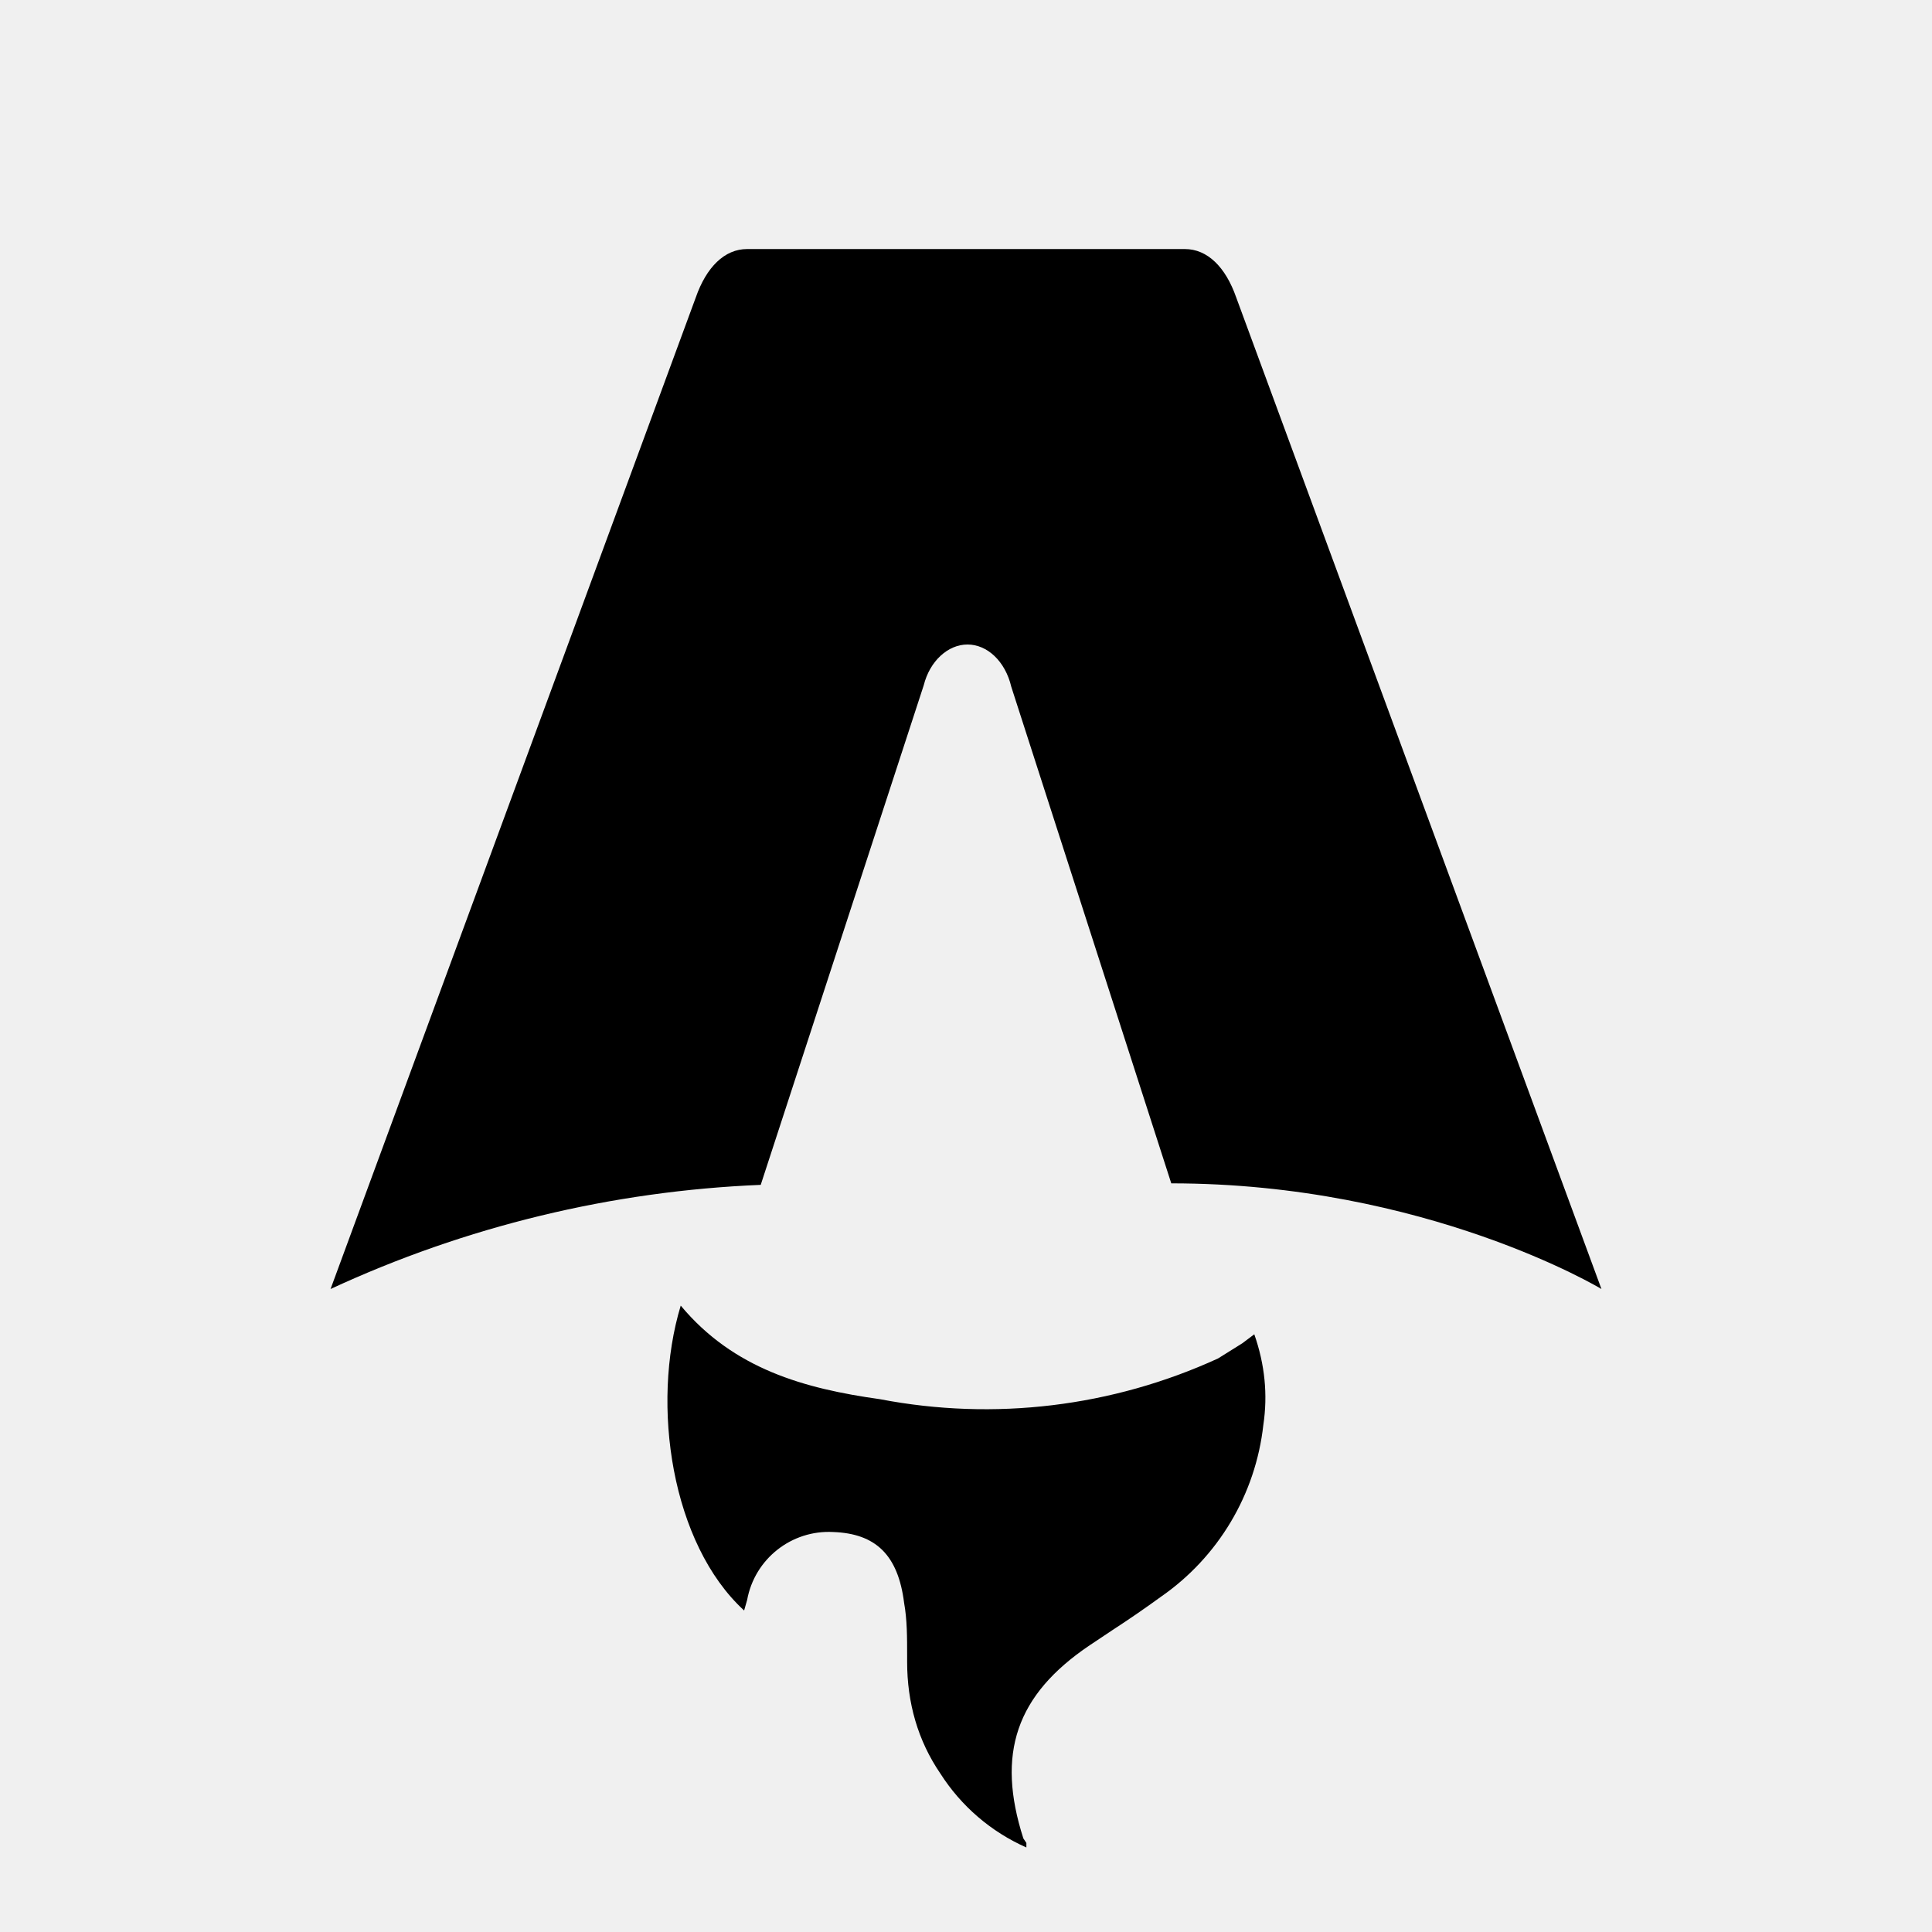
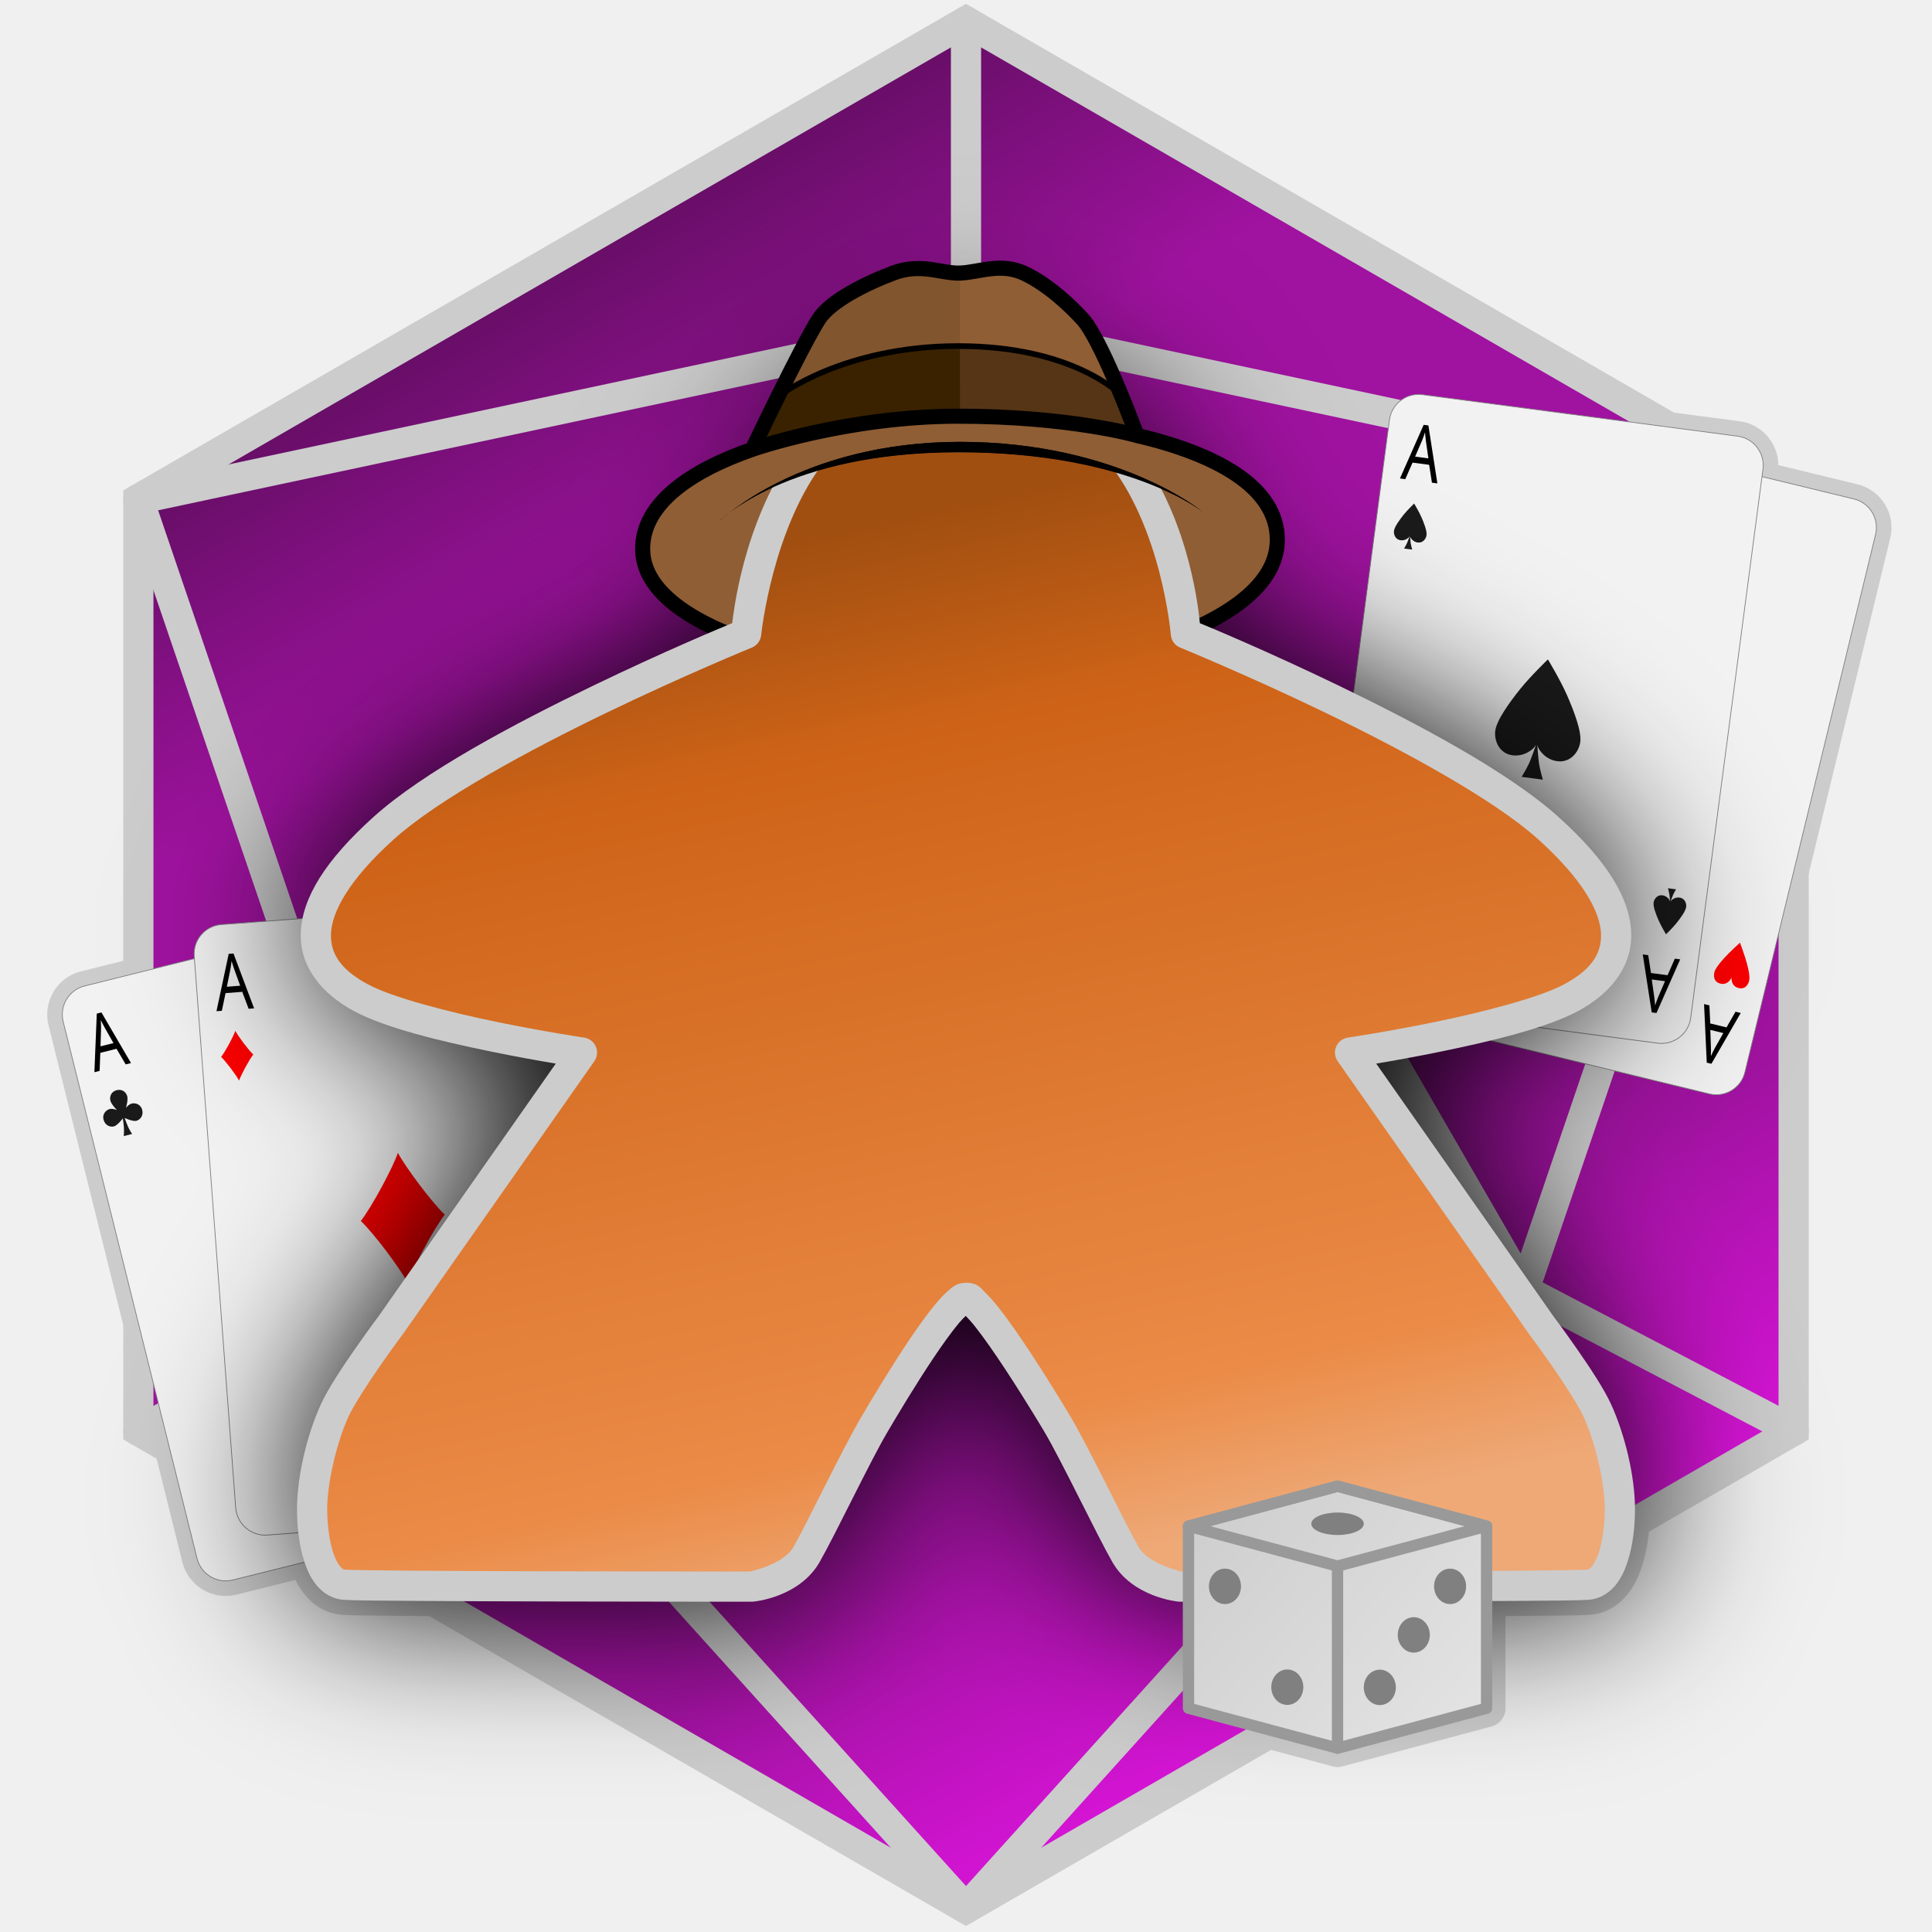
- <svg xmlns="http://www.w3.org/2000/svg" fill="none" viewBox="0 0 128 128">
-   <path d="M50.4 78.5a75.1 75.1 0 0 0-28.5 6.9l24.2-65.7c.7-2 1.9-3.2 3.4-3.2h29c1.5 0 2.7 1.2 3.4 3.2l24.2 65.7s-11.6-7-28.5-7L67 45.5c-.4-1.7-1.6-2.8-2.9-2.8-1.3 0-2.5 1.1-2.9 2.7L50.4 78.5Zm-1.1 28.2Zm-4.2-20.2c-2 6.6-.6 15.8 4.2 20.2a17.5 17.5 0 0 1 .2-.7 5.5 5.5 0 0 1 5.7-4.5c2.8.1 4.3 1.5 4.7 4.7.2 1.1.2 2.3.2 3.5v.4c0 2.7.7 5.2 2.2 7.4a13 13 0 0 0 5.7 4.9v-.3l-.2-.3c-1.8-5.6-.5-9.5 4.4-12.8l1.5-1a73 73 0 0 0 3.2-2.2 16 16 0 0 0 6.8-11.4c.3-2 .1-4-.6-6l-.8.6-1.6 1a37 37 0 0 1-22.4 2.7c-5-.7-9.7-2-13.2-6.2Z" />
-   <style>
-         path { fill: #000; }
-         @media (prefers-color-scheme: dark) {
-             path { fill: #FFF; }
-         }
-     </style>
+ <svg xmlns="http://www.w3.org/2000/svg" xmlns:xlink="http://www.w3.org/1999/xlink" width="512" height="512" viewBox="0 0 135.467 135.467" version="1.1" id="svg1">
+   <defs id="defs1">
+     <linearGradient xlink:href="#linearGradient138" id="linearGradient139" x1="-3301.571" y1="-3967.465" x2="-3219.564" y2="-3895.045" gradientUnits="userSpaceOnUse" />
+     <linearGradient id="linearGradient138">
+       <stop style="stop-color:#cccccc;stop-opacity:1;" offset="0" id="stop138" />
+       <stop style="stop-color:#e5e5e5;stop-opacity:1;" offset="1" id="stop139" />
+     </linearGradient>
+     <linearGradient xlink:href="#linearGradient115" id="linearGradient116" x1="853.247" y1="-26.775" x2="929.107" y2="318.257" gradientUnits="userSpaceOnUse" />
+     <linearGradient id="linearGradient115">
+       <stop style="stop-color:#a14f11;stop-opacity:1;" offset="0" id="stop115" />
+       <stop style="stop-color:#ce6317;stop-opacity:1;" offset="0.2" id="stop118" />
+       <stop style="stop-color:#eb8b47;stop-opacity:1;" offset="0.851" id="stop117" />
+       <stop style="stop-color:#eea977;stop-opacity:1;" offset="1" id="stop116" />
+     </linearGradient>
+     <filter style="color-interpolation-filters:sRGB" id="filter62" x="-0.233" y="-0.252" width="1.465" height="1.505">
+       <feGaussianBlur stdDeviation="20 20" result="fbSourceGraphic" id="feGaussianBlur62" />
+       <feColorMatrix result="fbSourceGraphicAlpha" in="fbSourceGraphic" values="0 0 0 -1 0 0 0 0 -1 0 0 0 0 -1 0 0 0 0 1 0" id="feColorMatrix62" />
+       <feGaussianBlur id="feGaussianBlur63" stdDeviation="20 20" result="blur" in="fbSourceGraphic" />
+     </filter>
+     <linearGradient xlink:href="#linearGradient118" id="linearGradient120" x1="977.752" y1="128.853" x2="1191.752" y2="493.3" gradientUnits="userSpaceOnUse" />
+     <linearGradient id="linearGradient118">
+       <stop style="stop-color:#660e66;stop-opacity:1;" offset="0" id="stop119" />
+       <stop style="stop-color:#a012a0;stop-opacity:1;" offset="0.2" id="stop121" />
+       <stop style="stop-color:#a012a0;stop-opacity:1;" offset="0.8" id="stop122" />
+       <stop style="stop-color:#d714d7;stop-opacity:1;" offset="1" id="stop120" />
+     </linearGradient>
+     <linearGradient xlink:href="#linearGradient138" id="linearGradient139-3" x1="-3301.571" y1="-3967.465" x2="-3219.564" y2="-3895.045" gradientUnits="userSpaceOnUse" gradientTransform="translate(-337.8317,-89.03144)" />
+     <linearGradient xlink:href="#linearGradient115" id="linearGradient1" gradientUnits="userSpaceOnUse" x1="853.254" y1="-26.776" x2="929.1" y2="318.259" />
+     <mask maskUnits="userSpaceOnUse" id="mask122-7">
+       <path style="display:inline;opacity:1;fill:#ffffff;fill-opacity:1;stroke:none;stroke-width:7;stroke-linecap:round;stroke-linejoin:bevel;stroke-dasharray:none;stroke-opacity:1" d="m 793.812,-26.776 c 11.503,-10.489 36.473,-22.828 79.517,-22.804 43.044,0.024 68.231,10.484 81.721,20.001 13.49,9.517 58.563,29.812 58.563,29.812 C 1421.876,204.93 1160.639,499.236 875.884,371.172 469.907,549.768 468.834,16.038 735.825,0.625 c 0,0 46.484,-16.912 57.987,-27.401 z" id="path122-1" />
+     </mask>
+     <clipPath clipPathUnits="userSpaceOnUse" id="clipPath2">
+       <path style="display:inline;opacity:1;fill:#000000;fill-opacity:1;stroke:none;stroke-width:7;stroke-linecap:round;stroke-linejoin:bevel;stroke-dasharray:none;stroke-opacity:1" d="m 793.812,-26.776 c 11.503,-10.489 36.473,-22.828 79.517,-22.804 43.044,0.024 68.231,10.484 81.721,20.001 C 968.54,-20.063 1013.613,0.232 1013.613,0.232 1421.876,204.93 1160.639,499.236 875.884,371.172 469.907,549.768 468.834,16.038 735.825,0.625 c 0,0 46.484,-16.912 57.987,-27.401 z" id="path3" />
+     </clipPath>
+   </defs>
+   <g id="g139" style="display:inline" transform="matrix(0.2645833,0,0,0.2645833,1045.862,1177.094)">
+     <path id="rect107-1-5-8" style="fill:#cccccc;fill-opacity:1;stroke:#cccccc;stroke-width:25.64;stroke-linecap:round;stroke-linejoin:round;stroke-dasharray:none;stroke-opacity:1" d="m 2818.29,-2805.053 h 270 a 25,25 45 0 1 25,25 v 470 a 25,25 135 0 1 -25,25 H 2818.418 a 25.128,25.128 45 0 1 -25.128,-25.128 v -469.872 a 25,25 135 0 1 25,-25 z" transform="matrix(0.3093393,0.04075542,-0.04075542,0.3093393,-4562.024,-3591.416)" />
+     <path style="fill:url(#linearGradient139-3);fill-opacity:1;stroke:#cccccc;stroke-width:10;stroke-linecap:round;stroke-linejoin:round;stroke-dasharray:none;stroke-opacity:1" d="m -3637.903,-3996.163 v -48.245 l 39.498,-10.589 39.498,10.589 0.01,48.247 -39.498,10.584 z" id="path131-4" />
+     <path id="path59-8" style="display:inline;fill:url(#linearGradient1);stroke:#cccccc;stroke-width:20.148;stroke-linecap:round;stroke-linejoin:round;stroke-dasharray:none;stroke-opacity:1" d="m 874.94,-73.484 c -13.44,-0.018 -29.982,-1.409 -49.511,22.881 -19.529,24.291 -22.912,61.535 -22.912,61.535 0,0 -89.426,36.526 -120.914,64.865 -31.488,28.339 -26.452,46.603 -7.559,56.68 18.893,10.076 73.684,18.262 73.684,18.262 l -63.607,90.688 c 0,0 -14.818,19.751 -18.969,28.863 -4.128,9.062 -7.48,22.777 -7.48,32.853 0,10.076 2.518,24.562 10.705,25.191 8.187,0.63 136.029,0.629 136.029,0.629 0,0 13.226,-1.888 18.264,-10.705 5.038,-8.817 16.374,-32.749 22.672,-43.455 6.298,-10.706 25.092,-42.082 30.543,-42.193 5.451,-0.112 30.545,42.193 30.545,42.193 6.298,10.706 17.634,34.638 22.672,43.455 5.038,8.817 18.262,10.705 18.262,10.705 0,0 127.844,7e-4 136.031,-0.629 8.187,-0.63 10.705,-15.115 10.705,-25.191 0,-10.076 -3.353,-23.792 -7.481,-32.853 -4.151,-9.113 -18.969,-28.863 -18.969,-28.863 l -63.607,-90.688 c 0,0 54.791,-8.185 73.683,-18.262 18.893,-10.076 23.93,-28.34 -7.559,-56.68 -31.488,-28.339 -120.914,-64.865 -120.914,-64.865 0,0 -2.66,-37.318 -22.914,-61.539 -20.254,-24.221 -37.959,-22.859 -51.399,-22.877 z" mask="none" transform="matrix(0.7941318,0,0,0.7941318,-4392.43,-4289.626)" />
+     <path id="rect107-0-1-4" style="fill:#cccccc;fill-opacity:1;stroke:#cccccc;stroke-width:25.64;stroke-linecap:round;stroke-linejoin:round;stroke-dasharray:none;stroke-opacity:1" d="m 2818.29,-2805.053 h 270 a 25,25 45 0 1 25,25 v 470 a 25,25 135 0 1 -25,25 H 2818.418 a 25.128,25.128 45 0 1 -25.128,-25.128 v -469.872 a 25,25 135 0 1 25,-25 z" transform="matrix(0.3031913,0.07366681,-0.07366681,0.3031913,-4604.538,-3693.659)" />
+     <path id="rect107-6-2-6" style="fill:#f2f2f2;fill-opacity:1;stroke:#cccccc;stroke-width:25.64;stroke-linecap:round;stroke-linejoin:round;stroke-dasharray:none;stroke-opacity:1" d="m 2818.29,-2805.053 h 270 a 25,25 45 0 1 25,25 v 470 a 25,25 135 0 1 -25,25 H 2818.418 a 25.128,25.128 45 0 1 -25.128,-25.128 v -469.872 a 25,25 135 0 1 25,-25 z" transform="matrix(0.3027431,-0.07548792,0.07548792,0.3027431,-4571.91,-3125.605)" />
+   </g>
+   <g id="g24-2" style="display:inline" transform="matrix(0.271179,0,0,0.271179,-226.4286,-16.70021)" mask="none">
+     <path style="display:inline;fill:url(#linearGradient120);fill-opacity:1;stroke:#cccccc;stroke-width:7.805;stroke-linecap:round;stroke-dasharray:none;stroke-opacity:1" d="m 870.752,190.629 214,-123.553 214,123.553 v 240.894 l -214,123.553 -214,-123.553 z" id="path23-0" />
+     <path style="display:inline;opacity:1;fill:none;fill-opacity:1;stroke:#cccccc;stroke-width:7.805;stroke-linecap:round;stroke-linejoin:round;stroke-dasharray:none;stroke-opacity:1" d="m 870.752,190.629 214,-45.553 214,45.553 -69.662,204.447 69.662,36.447 -69.662,-36.447 -144.338,160 -144.338,-160 -69.662,36.447 69.662,-36.447 z" id="path25-0" />
+     <path style="display:inline;fill:none;fill-opacity:1;stroke:#cccccc;stroke-width:7.805;stroke-linecap:round;stroke-linejoin:round;stroke-dasharray:none;stroke-opacity:1" d="m 1084.752,67.076 v 78 l 144.338,250 H 940.414 l 144.338,-250 v 0" id="path24-6" />
+     <text xml:space="preserve" style="font-size:66.667px;line-height:normal;font-family:lato;-inkscape-font-specification:lato;text-decoration-color:#000000;display:none;opacity:1;fill:#000000;fill-opacity:1;stroke:none;stroke-width:7;stroke-linecap:round;stroke-linejoin:bevel;stroke-dasharray:none;stroke-opacity:1" x="221.706" y="320.489" id="text45-8" transform="matrix(1.666667,0,0,1.666667,-170.6667,-227.0728)">
+       <tspan id="tspan45-3" x="0" y="0" style="font-style:normal;font-variant:normal;font-weight:normal;font-stretch:normal;font-size:66.667px;font-family:'Times New Roman';-inkscape-font-specification:'Times New Roman, ';fill:#000000;fill-opacity:1" transform="translate(1430.982,649.7579)">20</tspan>
+     </text>
+     <text xml:space="preserve" style="font-style:normal;font-variant:normal;font-weight:normal;font-stretch:normal;font-size:95.543px;line-height:normal;font-family:'Times New Roman';-inkscape-font-specification:'Times New Roman, ';text-decoration-color:#000000;display:none;opacity:1;fill:#000000;fill-opacity:1;stroke:none;stroke-width:10.032;stroke-linecap:round;stroke-linejoin:bevel;stroke-dasharray:none;stroke-opacity:1" x="187.256" y="3297.123" id="text46-0" transform="matrix(0.6117504,-0.9890465,0.731299,0.4523271,0,0)">
+       <tspan id="tspan46-5" x="0" y="0" style="font-style:normal;font-variant:normal;font-weight:normal;font-stretch:normal;font-family:'Times New Roman';-inkscape-font-specification:'Times New Roman, ';fill:#000000;fill-opacity:1;stroke-width:10.032">8</tspan>
+     </text>
+     <text xml:space="preserve" style="font-style:normal;font-variant:normal;font-weight:normal;font-stretch:normal;font-size:95.543px;line-height:normal;font-family:'Times New Roman';-inkscape-font-specification:'Times New Roman, ';text-decoration-color:#000000;display:none;opacity:1;fill:#000000;fill-opacity:1;stroke:none;stroke-width:10.032;stroke-linecap:round;stroke-linejoin:bevel;stroke-dasharray:none;stroke-opacity:1" x="2186.882" y="-1859.633" id="text47-9" transform="matrix(0.633448,0.9752924,-0.7211293,0.4683702,0,0)">
+       <tspan id="tspan47-4" x="0" y="0" style="font-style:normal;font-variant:normal;font-weight:normal;font-stretch:normal;font-family:'Times New Roman';-inkscape-font-specification:'Times New Roman, ';fill:#000000;fill-opacity:1;stroke-width:10.032">2</tspan>
+     </text>
+     <text xml:space="preserve" style="font-style:normal;font-variant:normal;font-weight:normal;font-stretch:normal;font-size:86.99px;line-height:normal;font-family:'Times New Roman';-inkscape-font-specification:'Times New Roman, ';text-decoration-color:#000000;display:none;opacity:1;fill:#000000;fill-opacity:1;stroke:none;stroke-width:9.134;stroke-linecap:round;stroke-linejoin:bevel;stroke-dasharray:none;stroke-opacity:1" x="-2105.93" y="-1848.949" id="text48-7" transform="scale(-1.277288,-0.7829087)">
+       <tspan id="tspan48-1" x="0" y="0" style="font-style:normal;font-variant:normal;font-weight:normal;font-stretch:normal;font-family:'Times New Roman';-inkscape-font-specification:'Times New Roman, ';fill:#000000;fill-opacity:1;stroke-width:9.134">14</tspan>
+     </text>
+   </g>
+   <g id="layer5" style="display:inline" transform="matrix(0.2645833,0,0,0.2645833,1186.338,1283.453)">
+     <g id="g114-7" style="fill:#ff0000;fill-opacity:1;stroke:#000000;stroke-opacity:1" transform="matrix(0.3027431,-0.07548792,0.07548792,0.3027431,-5322.781,-3482.616)">
+       <path id="rect107-6-2" style="fill:#f2f2f2;stroke:#808080;stroke-width:0.641;stroke-linecap:round;stroke-linejoin:round;stroke-dasharray:none" d="m 2818.29,-2805.053 h 270 a 25,25 45 0 1 25,25 v 470 a 25,25 135 0 1 -25,25 H 2818.418 a 25.128,25.128 45 0 1 -25.128,-25.128 v -469.872 a 25,25 135 0 1 25,-25 z" transform="translate(718.8347,30.66896)" />
+       <text xml:space="preserve" style="font-style:normal;font-variant:normal;font-weight:normal;font-stretch:normal;font-size:57.879px;line-height:normal;font-family:'CaskaydiaCove Nerd Font';-inkscape-font-specification:'CaskaydiaCove Nerd Font';text-decoration-color:#000000;fill:#000000;fill-opacity:1;stroke:none;stroke-width:0.434;stroke-linecap:round;stroke-linejoin:round;stroke-dasharray:none;stroke-opacity:1" x="4063.021" y="-2345.249" id="text111-6-7" transform="scale(0.8681875,1.151825)">
+         <tspan id="tspan111-7-4" x="4063.021" y="-2345.249" style="fill:#000000;fill-opacity:1;stroke:none;stroke-width:0.434">A</tspan>
+       </text>
+       <path id="path82-53-8" style="fill:#1a1a1a;fill-opacity:1;stroke:none;stroke-width:0.641;stroke-linecap:round;stroke-linejoin:round;stroke-dasharray:none;stroke-opacity:1" d="m 3672.125,-2565.733 c -12.968,0 -19.324,10.047 -19.324,19.051 0,9.004 9.094,24.043 9.094,24.043 0,0 -7.705,-6.233 -15.053,-6.233 -7.349,0 -18.934,5.759 -18.934,19.398 0,13.639 10.328,20.26 18.537,20.26 8.21,0 23.62,-12.447 23.62,-12.447 0,0 -1.242,12.248 -2.5,19.994 -1.258,7.746 -4.991,18.507 -4.991,18.507 h 9.55 9.55 c 0,0 -3.733,-10.761 -4.991,-18.507 -1.258,-7.746 -2.5,-19.994 -2.5,-19.994 0,0 15.411,12.447 23.62,12.447 8.21,0 18.537,-6.621 18.537,-20.26 0,-13.638 -11.585,-19.398 -18.934,-19.398 -7.349,0 -15.053,6.233 -15.053,6.233 0,0 9.094,-15.039 9.094,-24.043 0,-9.004 -6.356,-19.051 -19.324,-19.051 z" />
+       <path id="path82-1-6-4" style="fill:#1a1a1a;fill-opacity:1;stroke:none;stroke-width:0.246;stroke-linecap:round;stroke-linejoin:round;stroke-dasharray:none;stroke-opacity:1" d="m 3542.186,-2681.924 c -4.966,0 -7.399,3.847 -7.399,7.295 0,3.448 3.482,9.206 3.482,9.206 0,0 -2.95,-2.387 -5.764,-2.387 -2.814,0 -7.25,2.205 -7.25,7.428 0,5.222 3.955,7.758 7.098,7.758 3.144,0 9.045,-4.766 9.045,-4.766 0,0 -0.476,4.69 -0.957,7.656 -0.482,2.966 -1.911,7.087 -1.911,7.087 h 3.657 3.657 c 0,0 -1.429,-4.121 -1.911,-7.087 -0.482,-2.966 -0.957,-7.656 -0.957,-7.656 0,0 5.901,4.766 9.045,4.766 3.144,0 7.098,-2.535 7.098,-7.758 0,-5.222 -4.436,-7.428 -7.25,-7.428 -2.814,0 -5.764,2.387 -5.764,2.387 0,0 3.483,-5.759 3.483,-9.206 0,-3.448 -2.434,-7.295 -7.399,-7.295 z" />
+       <text xml:space="preserve" style="font-style:normal;font-variant:normal;font-weight:normal;font-stretch:normal;font-size:57.879px;line-height:normal;font-family:'CaskaydiaCove Nerd Font';-inkscape-font-specification:'CaskaydiaCove Nerd Font';text-decoration-color:#000000;fill:#000000;fill-opacity:1;stroke:none;stroke-width:0.434;stroke-linecap:round;stroke-linejoin:round;stroke-dasharray:none;stroke-opacity:1" x="-4396.269" y="2020.665" id="text111-3-2-7" transform="scale(-0.8681875,-1.151825)">
+         <tspan id="tspan111-9-1-1" x="-4396.269" y="2020.665" style="fill:#000000;fill-opacity:1;stroke:none;stroke-width:0.434">A</tspan>
+       </text>
+       <path id="path82-1-1-2-8" style="fill:#1a1a1a;fill-opacity:1;stroke:none;stroke-width:0.246;stroke-linecap:round;stroke-linejoin:round;stroke-dasharray:none;stroke-opacity:1" d="m 3802.064,-2346.843 c 4.966,0 7.399,-3.847 7.399,-7.295 0,-3.448 -3.482,-9.206 -3.482,-9.206 0,0 2.95,2.387 5.764,2.387 2.814,0 7.25,-2.205 7.25,-7.428 0,-5.222 -3.955,-7.758 -7.098,-7.758 -3.144,0 -9.045,4.766 -9.045,4.766 0,0 0.476,-4.69 0.957,-7.656 0.482,-2.966 1.911,-7.087 1.911,-7.087 h -3.657 -3.657 c 0,0 1.429,4.121 1.911,7.087 0.482,2.966 0.957,7.656 0.957,7.656 0,0 -5.901,-4.766 -9.045,-4.766 -3.144,0 -7.098,2.535 -7.098,7.758 0,5.222 4.436,7.428 7.25,7.428 2.814,0 5.764,-2.387 5.764,-2.387 0,0 -3.483,5.759 -3.483,9.206 0,3.448 2.434,7.295 7.399,7.295 z" />
+     </g>
+     <g id="g112-4" transform="matrix(0.3111339,-0.02339858,0.02339858,0.3111339,-5239.137,-3675.498)" style="fill:#ff0000;fill-opacity:1;stroke:#000000;stroke-opacity:1">
+       <path id="rect107-8" style="opacity:1;fill:#f2f2f2;stroke:#808080;stroke-width:0.641;stroke-linecap:round;stroke-linejoin:round;stroke-dasharray:none" d="m 2818.29,-2805.053 h 270 a 25,25 45 0 1 25,25 v 470 a 25,25 135 0 1 -25,25 H 2818.418 a 25.128,25.128 45 0 1 -25.128,-25.128 v -469.872 a 25,25 135 0 1 25,-25 z" transform="translate(6.850681,27.38646)" />
+       <text xml:space="preserve" style="font-style:normal;font-variant:normal;font-weight:normal;font-stretch:normal;font-size:57.879px;line-height:normal;font-family:'CaskaydiaCove Nerd Font';-inkscape-font-specification:'CaskaydiaCove Nerd Font';text-decoration-color:#000000;fill:#000000;fill-opacity:1;stroke:none;stroke-width:0.434;stroke-linecap:round;stroke-linejoin:round;stroke-dasharray:none;stroke-opacity:1" x="3242.94" y="-2348.098" id="text111-9" transform="scale(0.8681875,1.151825)">
+         <tspan id="tspan111-3" x="3242.94" y="-2348.098" style="fill:#000000;fill-opacity:1;stroke:none;stroke-width:0.434">A</tspan>
+       </text>
+       <path id="path73-3" style="opacity:1;fill:#ff0000;fill-opacity:1;stroke:none;stroke-width:0.641;stroke-linecap:round;stroke-linejoin:round;stroke-dasharray:none;stroke-opacity:1" d="m 2960.141,-2573.078 c -5.416,12.552 -25.482,44 -35.751,55.348 10.27,11.348 30.335,42.796 35.751,55.348 5.416,-12.552 25.482,-44 35.752,-55.348 -10.27,-11.348 -30.335,-42.796 -35.752,-55.348 z" />
+       <path id="path73-6-2" style="fill:#ff0000;fill-opacity:1;stroke:none;stroke-width:0.246;stroke-linecap:round;stroke-linejoin:round;stroke-dasharray:none;stroke-opacity:1" d="m 2830.202,-2686.762 c -2.074,4.806 -9.757,16.848 -13.69,21.194 3.933,4.346 11.616,16.387 13.69,21.194 2.074,-4.806 9.757,-16.848 13.69,-21.194 -3.933,-4.346 -11.616,-16.387 -13.69,-21.194 z" />
+       <text xml:space="preserve" style="font-style:normal;font-variant:normal;font-weight:normal;font-stretch:normal;font-size:57.879px;line-height:normal;font-family:'CaskaydiaCove Nerd Font';-inkscape-font-specification:'CaskaydiaCove Nerd Font';text-decoration-color:#000000;fill:#000000;fill-opacity:1;stroke:none;stroke-width:0.434;stroke-linecap:round;stroke-linejoin:round;stroke-dasharray:none;stroke-opacity:1" x="-3576.188" y="2023.514" id="text111-3-9" transform="scale(-0.8681875,-1.151825)">
+         <tspan id="tspan111-9-9" x="-3576.188" y="2023.514" style="fill:#000000;fill-opacity:1;stroke:none;stroke-width:0.434">A</tspan>
+       </text>
+       <path id="path73-6-6-3" style="fill:#ff0000;fill-opacity:1;stroke:none;stroke-width:0.246;stroke-linecap:round;stroke-linejoin:round;stroke-dasharray:none;stroke-opacity:1" d="m 3090.08,-2348.57 c 2.074,-4.806 9.757,-16.848 13.69,-21.194 -3.933,-4.346 -11.616,-16.387 -13.69,-21.194 -2.074,4.806 -9.757,16.848 -13.69,21.194 3.933,4.346 11.616,16.387 13.69,21.194 z" />
+     </g>
+     <g id="g111-8" style="fill:#ff0000;fill-opacity:1;stroke:#000000;stroke-opacity:1" transform="matrix(0.3031913,0.07366681,-0.07366681,0.3031913,-5029.064,-4077.284)">
+       <path id="rect107-0-1" style="fill:#f2f2f2;stroke:#808080;stroke-width:0.641;stroke-linecap:round;stroke-linejoin:round;stroke-dasharray:none" d="m 2818.29,-2805.053 h 270 a 25,25 45 0 1 25,25 v 470 a 25,25 135 0 1 -25,25 H 2818.418 a 25.128,25.128 45 0 1 -25.128,-25.128 v -469.872 a 25,25 135 0 1 25,-25 z" transform="translate(-345.2903,23.32406)" />
+       <text xml:space="preserve" style="font-style:normal;font-variant:normal;font-weight:normal;font-stretch:normal;font-size:57.879px;line-height:normal;font-family:'CaskaydiaCove Nerd Font';-inkscape-font-specification:'CaskaydiaCove Nerd Font';text-decoration-color:#000000;fill:#000000;fill-opacity:1;stroke:none;stroke-width:0.434;stroke-linecap:round;stroke-linejoin:round;stroke-dasharray:none;stroke-opacity:1" x="2837.335" y="-2351.625" id="text111-15-4" transform="scale(0.8681875,1.151825)">
+         <tspan id="tspan111-4-1" x="2837.335" y="-2351.625" style="fill:#000000;fill-opacity:1;stroke:none;stroke-width:0.434">A</tspan>
+       </text>
+       <path id="path72-5-8" style="fill:#ff0000;fill-opacity:1;stroke:none;stroke-width:0.641;stroke-linecap:round;stroke-linejoin:round;stroke-dasharray:none;stroke-opacity:1" d="m 2587.401,-2571.042 c -17.836,0 -19.1,16.21 -19.1,21.723 0,5.513 3.55,16.86 13.613,35.133 10.063,18.273 26.086,41.643 26.086,41.643 0,0 16.022,-23.37 26.086,-41.643 10.063,-18.273 13.613,-29.62 13.613,-35.133 0,-5.513 -1.263,-21.723 -19.1,-21.723 -17.836,0 -20.599,18.726 -20.599,18.726 0,0 -2.763,-18.726 -20.599,-18.726 z" />
+       <path id="path72-3-2-4" style="fill:#ff0000;fill-opacity:1;stroke:none;stroke-width:0.246;stroke-linecap:round;stroke-linejoin:round;stroke-dasharray:none;stroke-opacity:1" d="m 2470.173,-2688.489 c -6.83,0 -7.314,6.207 -7.314,8.318 0,2.111 1.359,6.456 5.213,13.453 3.853,6.997 9.989,15.946 9.989,15.946 0,0 6.135,-8.949 9.989,-15.946 3.853,-6.997 5.213,-11.342 5.213,-13.453 0,-2.111 -0.484,-8.318 -7.314,-8.318 -6.83,0 -7.888,7.171 -7.888,7.171 0,0 -1.058,-7.171 -7.888,-7.171 z" />
+       <text xml:space="preserve" style="font-style:normal;font-variant:normal;font-weight:normal;font-stretch:normal;font-size:57.879px;line-height:normal;font-family:'CaskaydiaCove Nerd Font';-inkscape-font-specification:'CaskaydiaCove Nerd Font';text-decoration-color:#000000;fill:#000000;fill-opacity:1;stroke:none;stroke-width:0.434;stroke-linecap:round;stroke-linejoin:round;stroke-dasharray:none;stroke-opacity:1" x="-3170.583" y="2027.041" id="text111-3-7-3" transform="scale(-0.8681875,-1.151825)">
+         <tspan id="tspan111-9-6-2" x="-3170.583" y="2027.041" style="fill:#000000;fill-opacity:1;stroke:none;stroke-width:0.434">A</tspan>
+       </text>
+       <path id="path72-3-1-4-8" style="fill:#ff0000;fill-opacity:1;stroke:none;stroke-width:0.246;stroke-linecap:round;stroke-linejoin:round;stroke-dasharray:none;stroke-opacity:1" d="m 2745.827,-2354.968 c 6.83,0 7.314,-6.207 7.314,-8.318 0,-2.111 -1.359,-6.456 -5.213,-13.453 -3.853,-6.997 -9.989,-15.946 -9.989,-15.946 0,0 -6.135,8.949 -9.989,15.946 -3.853,6.997 -5.213,11.342 -5.213,13.453 0,2.111 0.484,8.318 7.314,8.318 6.83,0 7.888,-7.171 7.888,-7.171 0,0 1.058,7.171 7.888,7.171 z" />
+     </g>
+     <g id="g113-4" style="fill:#ff0000;fill-opacity:1;stroke:#000000;stroke-opacity:1" transform="matrix(0.3093393,0.04075542,-0.04075542,0.3093393,-5203.914,-4017.921)">
+       <path id="rect107-1-5" style="fill:#f2f2f2;stroke:#808080;stroke-width:0.641;stroke-linecap:round;stroke-linejoin:round;stroke-dasharray:none" d="m 2818.29,-2805.053 h 270 a 25,25 45 0 1 25,25 v 470 a 25,25 135 0 1 -25,25 H 2818.418 a 25.128,25.128 45 0 1 -25.128,-25.128 v -469.872 a 25,25 135 0 1 25,-25 z" transform="translate(362.8347,31.44886)" />
+       <text xml:space="preserve" style="font-style:normal;font-variant:normal;font-weight:normal;font-stretch:normal;font-size:57.879px;line-height:normal;font-family:'CaskaydiaCove Nerd Font';-inkscape-font-specification:'CaskaydiaCove Nerd Font';text-decoration-color:#000000;fill:#000000;fill-opacity:1;stroke:none;stroke-width:0.434;stroke-linecap:round;stroke-linejoin:round;stroke-dasharray:none;stroke-opacity:1" x="3652.971" y="-2344.571" id="text111-1-0" transform="scale(0.8681875,1.151825)">
+         <tspan id="tspan111-2-4" x="3652.971" y="-2344.571" style="fill:#000000;fill-opacity:1;stroke:none;stroke-width:0.434">A</tspan>
+       </text>
+       <path id="path74-1-6" style="fill:#1a1a1a;fill-opacity:1;stroke:none;stroke-width:0.641;stroke-linecap:round;stroke-linejoin:round;stroke-dasharray:none;stroke-opacity:1" d="m 3316.124,-2564.573 c 0,0 -12.635,15.764 -20.125,28.123 -7.49,12.359 -16.478,29.025 -16.291,38.014 0.187,8.988 6.367,18.54 17.228,18.54 9.313,0 16.746,-6.466 18.681,-11.498 -0.675,3.192 -2.596,12.205 -3.7,15.992 -1.311,4.494 -4.869,12.641 -4.869,12.641 h 9.077 9.077 c 0,0 -3.557,-8.147 -4.868,-12.641 -1.105,-3.788 -3.027,-12.809 -3.702,-15.997 1.932,5.033 9.367,11.503 18.682,11.503 10.861,0 17.041,-9.551 17.228,-18.54 0.187,-8.989 -8.802,-25.655 -16.292,-38.014 -7.49,-12.359 -20.126,-28.123 -20.126,-28.123 z" />
+       <path id="path74-8-5-6" style="fill:#1a1a1a;fill-opacity:1;stroke:none;stroke-width:0.246;stroke-linecap:round;stroke-linejoin:round;stroke-dasharray:none;stroke-opacity:1" d="m 3186.185,-2680.998 c 0,0 -4.838,6.036 -7.706,10.769 -2.868,4.732 -6.31,11.114 -6.238,14.556 0.072,3.442 2.438,7.099 6.597,7.099 3.566,0 6.412,-2.476 7.153,-4.403 -0.259,1.222 -0.994,4.674 -1.417,6.124 -0.502,1.721 -1.865,4.84 -1.865,4.84 h 3.476 3.476 c 0,0 -1.362,-3.119 -1.864,-4.84 -0.423,-1.45 -1.159,-4.905 -1.417,-6.125 0.74,1.927 3.587,4.405 7.154,4.405 4.159,0 6.525,-3.657 6.597,-7.099 0.072,-3.442 -3.37,-9.824 -6.239,-14.556 -2.868,-4.732 -7.707,-10.769 -7.707,-10.769 z" />
+       <text xml:space="preserve" style="font-style:normal;font-variant:normal;font-weight:normal;font-stretch:normal;font-size:57.879px;line-height:normal;font-family:'CaskaydiaCove Nerd Font';-inkscape-font-specification:'CaskaydiaCove Nerd Font';text-decoration-color:#000000;fill:#000000;fill-opacity:1;stroke:none;stroke-width:0.434;stroke-linecap:round;stroke-linejoin:round;stroke-dasharray:none;stroke-opacity:1" x="-3986.219" y="2019.987" id="text111-3-4-2" transform="scale(-0.8681875,-1.151825)">
+         <tspan id="tspan111-9-0-8" x="-3986.219" y="2019.987" style="fill:#000000;fill-opacity:1;stroke:none;stroke-width:0.434">A</tspan>
+       </text>
+       <path id="path74-8-0-9-6" style="fill:#1a1a1a;fill-opacity:1;stroke:none;stroke-width:0.246;stroke-linecap:round;stroke-linejoin:round;stroke-dasharray:none;stroke-opacity:1" d="m 3446.065,-2346.209 c 0,0 4.838,-6.036 7.706,-10.769 2.868,-4.732 6.31,-11.114 6.238,-14.556 -0.072,-3.442 -2.438,-7.099 -6.597,-7.099 -3.566,0 -6.412,2.476 -7.153,4.403 0.259,-1.222 0.994,-4.674 1.417,-6.124 0.502,-1.721 1.865,-4.84 1.865,-4.84 h -3.476 -3.476 c 0,0 1.362,3.119 1.864,4.84 0.423,1.45 1.159,4.905 1.417,6.125 -0.74,-1.927 -3.587,-4.405 -7.154,-4.405 -4.159,0 -6.525,3.657 -6.597,7.099 -0.072,3.442 3.37,9.824 6.239,14.556 2.868,4.732 7.707,10.769 7.707,10.769 z" />
+     </g>
+   </g>
+   <path id="path59-2" style="display:inline;fill:#000000;fill-opacity:1;stroke:#000000;stroke-width:11.097;stroke-linecap:round;stroke-linejoin:bevel;stroke-dasharray:none;stroke-opacity:1;filter:url(#filter62)" d="m 874.94,-73.484 c -13.44,-0.018 -29.982,-1.409 -49.511,22.881 -19.529,24.291 -22.912,61.535 -22.912,61.535 0,0 -89.426,36.526 -120.914,64.865 -31.488,28.339 -26.452,46.603 -7.559,56.68 18.893,10.076 73.684,18.262 73.684,18.262 l -63.607,90.688 c 0,0 -14.818,19.751 -18.969,28.863 -4.128,9.062 -7.48,22.777 -7.48,32.853 0,10.076 2.518,24.562 10.705,25.191 8.187,0.63 136.029,0.629 136.029,0.629 0,0 13.226,-1.888 18.264,-10.705 5.038,-8.817 16.374,-32.749 22.672,-43.455 6.298,-10.706 25.092,-42.082 30.543,-42.193 5.451,-0.112 30.545,42.193 30.545,42.193 6.298,10.706 17.634,34.638 22.672,43.455 5.038,8.817 18.262,10.705 18.262,10.705 0,0 127.844,7e-4 136.031,-0.629 8.187,-0.63 10.705,-15.115 10.705,-25.191 0,-10.076 -3.353,-23.792 -7.481,-32.853 -4.151,-9.113 -18.969,-28.863 -18.969,-28.863 l -63.607,-90.688 c 0,0 54.791,-8.185 73.683,-18.262 18.893,-10.076 23.93,-28.34 -7.559,-56.68 -31.488,-28.339 -120.914,-64.865 -120.914,-64.865 0,0 -2.66,-37.318 -22.914,-61.539 -20.254,-24.221 -37.959,-22.859 -51.399,-22.877 z" mask="none" transform="matrix(0.210114,0,0,0.210114,-116.3023,42.13008)" />
+   <g id="g28-1" style="display:inline;stroke-width:6.031;stroke-dasharray:none" transform="matrix(0.1336525,0,0,0.133638,120.1394,4.270488)">
+     <path id="path39-4" style="display:inline;opacity:1;fill:#8f5e35;fill-opacity:1;stroke:none;stroke-width:6.031;stroke-linecap:round;stroke-linejoin:bevel;stroke-dasharray:none;stroke-opacity:1" d="m -395.27,111.328 c -10.786,0 -20.302,-5.505 -34.914,-0.035 -14.612,5.47 -33.065,14.741 -39.176,24.26 -8.999,14.018 -34.838,68.219 -34.838,68.219 h 0.051 c -32.746,11.406 -57.605,28.618 -57.605,52.229 0,47.983 117.636,67.574 165.629,67.574 47.993,0 166.889,-21.627 167.334,-71.973 0.252,-28.466 -33.135,-45.571 -73.586,-55.072 l 0.043,-0.004 c 0,0 -19.294,-50.837 -28.535,-60.973 -5.786,-6.346 -23.728,-18.245 -37.037,-24.963 -13.333,-6.73 -16.356,0.738 -27.365,0.738 z" />
+     <path style="display:inline;opacity:1;fill:#563516;fill-opacity:1;stroke:none;stroke-width:6.031;stroke-linecap:round;stroke-linejoin:bevel;stroke-dasharray:none;stroke-opacity:1" d="m -490.289,175.898 c 0,0 32.6,-26.658 94.166,-26.273 61.566,0.384 85.317,25.726 85.317,25.726 l 8.431,21.178 -51.871,-10.118 h -74.144 l -75.756,17.361 z" id="path40-0" />
+     <path id="path39-5-0" style="display:inline;fill:#81552e;fill-opacity:1;stroke:none;stroke-width:6.031;stroke-linecap:round;stroke-linejoin:bevel;stroke-dasharray:none;stroke-opacity:1" d="m -415.559,108.9 c -4.382,-0.166 -9.145,0.341 -14.625,2.393 -14.612,5.47 -33.065,14.741 -39.176,24.26 -6.147,9.576 -19.761,37.143 -28.02,54.135 l 0.162,0.146 101.947,-21.809 v -56.697 c -6.741,0 -12.986,-2.15 -20.289,-2.428 z" />
+     <path id="path40-6-1" style="display:inline;fill:#3a2200;fill-opacity:1;stroke:none;stroke-width:6.031;stroke-linecap:round;stroke-linejoin:bevel;stroke-dasharray:none;stroke-opacity:1" d="m -396.123,149.625 c -61.566,-0.384 -94.166,26.273 -94.166,26.273 l -13.857,27.873 75.756,-17.361 h 33.121 v -36.77 c -0.288,-0.003 -0.564,-0.014 -0.854,-0.016 z" />
+     <path id="path39-6-1" style="display:inline;fill:none;fill-opacity:1;stroke:#000000;stroke-width:7.919;stroke-linecap:round;stroke-linejoin:bevel;stroke-dasharray:none;stroke-opacity:1" d="m -395.27,111.328 c -9.801,0.315 -20.302,-5.505 -34.914,-0.035 -14.612,5.47 -33.065,14.741 -39.176,24.26 -8.999,14.018 -34.838,68.219 -34.838,68.219 h 0.051 c -32.746,11.406 -57.605,28.618 -57.605,52.229 0,47.983 117.636,67.574 165.629,67.574 47.993,0 166.889,-21.627 167.334,-71.973 0.252,-28.466 -33.135,-45.571 -73.586,-55.072 l -3.002,-7.818 c 0,0 -16.249,-43.023 -25.49,-53.159 -5.786,-6.346 -17.33,-17.629 -30.135,-23.85 -12.805,-6.22 -24.466,-0.69 -34.268,-0.375 z" />
+     <path style="opacity:1;fill:none;fill-opacity:1;stroke:#000000;stroke-width:7.919;stroke-linecap:round;stroke-linejoin:bevel;stroke-dasharray:none;stroke-opacity:1" d="m -504.146,203.771 c 0,0 49.455,-17.361 108.023,-17.361 58.568,0 93.748,10.118 93.748,10.118" id="path41-8" />
+     <path style="display:inline;opacity:1;fill:#000000;fill-opacity:1;stroke:none;stroke-width:6.031;stroke-linecap:round;stroke-linejoin:bevel;stroke-dasharray:none;stroke-opacity:1" d="m -521.132,241.2 c 0,0 42.642,-41.317 125.862,-41.317 83.22,0 127.619,36.909 127.619,36.909 0,0 -38.507,-31.446 -128.472,-31.446 -89.965,-5e-5 -125.009,35.855 -125.009,35.855 z m 0,0 c 0,0 42.642,-41.317 125.862,-41.317 83.22,0 127.619,36.909 127.619,36.909 0,0 -38.507,-31.446 -128.472,-31.446 -89.965,-5e-5 -125.009,35.855 -125.009,35.855 z m 0,0 c 0,0 42.642,-41.317 125.862,-41.317 83.22,0 127.619,36.909 127.619,36.909 0,0 -38.507,-31.446 -128.472,-31.446 -89.965,-5e-5 -125.009,35.855 -125.009,35.855 z" id="path43-4" />
+     <path style="opacity:1;fill:none;fill-opacity:1;stroke:#000000;stroke-width:2.97;stroke-linecap:round;stroke-linejoin:bevel;stroke-dasharray:none;stroke-opacity:1" d="m -490.289,175.898 c 0,0 33.394,-26.269 94.166,-26.274 60.772,-0.004 85.317,25.726 85.317,25.726" id="path42-2" />
+   </g>
+   <g id="path59" mask="none" style="opacity:1" transform="matrix(0.210114,0,0,0.210114,-116.3023,42.13008)" clip-path="url(#clipPath2)">
+     <path style="baseline-shift:baseline;display:inline;overflow:visible;fill:url(#linearGradient116);stroke-linecap:round;stroke-linejoin:round;enable-background:accumulate;stop-color:#000000;stop-opacity:1;stroke:none;stroke-width:0;stroke-dasharray:none" d="m 874.94,-73.484 c -13.44,-0.018 -29.982,-1.409 -49.511,22.881 -19.529,24.291 -22.912,61.535 -22.912,61.535 0,0 -89.426,36.526 -120.914,64.865 -31.488,28.339 -26.452,46.603 -7.559,56.68 18.893,10.076 73.684,18.262 73.684,18.262 l -63.607,90.688 c 0,0 -14.818,19.751 -18.969,28.863 -4.128,9.062 -7.48,22.777 -7.48,32.853 0,10.076 2.518,24.562 10.705,25.191 8.187,0.63 136.029,0.629 136.029,0.629 0,0 13.226,-1.888 18.264,-10.705 5.038,-8.817 16.374,-32.749 22.672,-43.455 6.298,-10.706 25.092,-42.082 30.543,-42.193 5.451,-0.112 30.545,42.193 30.545,42.193 6.298,10.706 17.634,34.638 22.672,43.455 5.038,8.817 18.262,10.705 18.262,10.705 0,0 127.844,7e-4 136.031,-0.629 8.187,-0.63 10.705,-15.115 10.705,-25.191 0,-10.076 -3.353,-23.792 -7.481,-32.853 -4.151,-9.113 -18.969,-28.863 -18.969,-28.863 l -63.607,-90.688 c 0,0 54.791,-8.185 73.683,-18.262 18.893,-10.076 23.93,-28.34 -7.559,-56.68 -31.488,-28.339 -120.914,-64.865 -120.914,-64.865 0,0 -2.66,-37.318 -22.914,-61.539 -20.254,-24.221 -37.959,-22.859 -51.399,-22.877 z" id="path1" />
+     <path style="baseline-shift:baseline;display:inline;overflow:visible;fill:#cccccc;stroke-linecap:round;stroke-linejoin:round;enable-background:accumulate;stop-color:#000000;stop-opacity:1;stroke:none;stroke-width:0;stroke-dasharray:none" d="m 874.947,-78.521 c -6.549,-0.009 -14.806,-0.432 -24.039,2.572 -9.233,3.004 -19.177,9.468 -29.406,22.191 -18.424,22.917 -22.784,53.776 -23.617,61.186 -3.671,1.515 -22.237,9.22 -46.205,20.773 -26.446,12.748 -56.741,28.818 -73.447,43.854 -16.243,14.619 -23.946,27.168 -24.336,38.762 -0.39,11.594 7.38,20.56 17.777,26.105 10.731,5.723 29.07,10.061 45.281,13.398 8.961,1.845 16.467,3.171 22.035,4.104 l -58.977,84.088 -0.018,0.023 c -0.086,0.115 -3.71,4.943 -7.941,11.031 -4.281,6.16 -9.045,13.272 -11.488,18.637 -4.496,9.87 -7.934,23.748 -7.934,34.941 0,5.458 0.615,11.952 2.541,17.73 0.963,2.889 2.246,5.636 4.266,7.971 2.02,2.335 5.05,4.243 8.549,4.512 3.046,0.234 11.912,0.29 25.062,0.379 13.15,0.089 29.901,0.146 46.396,0.186 32.992,0.079 64.957,0.08 64.957,0.08 a 5.037,5.037 0 0 0 0.713,-0.051 c 0,0 15.155,-1.349 21.924,-13.193 5.371,-9.4 16.667,-33.245 22.641,-43.4 3.129,-5.319 9.374,-15.786 15.432,-24.818 3.029,-4.516 6.027,-8.684 8.439,-11.553 0.911,-1.084 1.592,-1.738 2.244,-2.365 0.875,0.888 1.93,2.042 3.205,3.656 2.951,3.737 6.555,8.941 9.99,14.158 6.866,10.427 13.084,20.906 13.094,20.922 5.974,10.155 17.269,34 22.641,43.4 6.768,11.844 21.924,13.193 21.924,13.193 a 5.037,5.037 0 0 0 0.711,0.051 c 0,0 31.965,-0.002 64.957,-0.08 16.496,-0.039 33.25,-0.097 46.4,-0.186 13.15,-0.089 22.014,-0.145 25.061,-0.379 3.499,-0.269 6.531,-2.177 8.551,-4.512 2.02,-2.335 3.301,-5.081 4.264,-7.971 1.926,-5.779 2.541,-12.273 2.541,-17.73 0,-11.193 -3.438,-25.071 -7.934,-34.941 -2.444,-5.365 -7.207,-12.476 -11.488,-18.637 -4.231,-6.088 -7.853,-10.915 -7.939,-11.031 l -58.994,-84.111 c 5.569,-0.933 13.076,-2.259 22.035,-4.104 16.211,-3.337 34.55,-7.675 45.281,-13.398 10.398,-5.545 18.168,-14.511 17.777,-26.105 -0.39,-11.594 -8.095,-24.143 -24.338,-38.762 C 1056.829,57.019 1026.534,40.949 1000.088,28.201 976.166,16.67 957.664,8.991 953.934,7.451 953.213,-0.107 949.3,-31 930.203,-53.838 908.963,-79.238 888.041,-78.504 874.947,-78.522 Z m -0.014,10.074 c 13.786,0.019 28.274,-1.969 47.541,21.072 18.76,22.434 21.754,58.666 21.754,58.666 a 5.037,5.037 0 0 0 3.119,4.305 c 0,0 22.228,9.08 48.367,21.68 26.139,12.6 56.3,28.962 71.082,42.266 15.245,13.72 20.767,24.473 21.008,31.615 0.24,7.142 -3.954,12.346 -12.449,16.877 -8.162,4.353 -26.665,9.145 -42.572,12.42 -15.907,3.275 -29.486,5.305 -29.486,5.305 a 5.037,5.037 0 0 0 -3.379,7.873 l 63.607,90.688 a 5.037,5.037 0 0 0 0.094,0.131 c 0,0 3.657,4.874 7.822,10.867 4.165,5.993 8.885,13.315 10.592,17.062 3.759,8.253 7.027,21.807 7.027,30.766 0,4.619 -0.643,10.404 -2.023,14.545 -0.69,2.07 -1.573,3.694 -2.328,4.566 -0.755,0.873 -1.109,1.011 -1.703,1.057 -1.047,0.081 -11.233,0.261 -24.355,0.35 -13.123,0.088 -29.867,0.148 -46.355,0.188 -32.696,0.078 -63.844,0.078 -64.381,0.078 -0.291,-0.063 -11.177,-2.455 -14.441,-8.168 -4.705,-8.233 -16.082,-32.253 -22.703,-43.51 a 5.037,5.037 0 0 0 -0.01,-0.016 c 0,0 -6.314,-10.65 -13.354,-21.34 -3.52,-5.345 -7.21,-10.696 -10.498,-14.859 -1.644,-2.082 -3.165,-3.86 -4.68,-5.297 -1.514,-1.437 -2.473,-3.245 -6.449,-3.164 -3.066,0.063 -4.368,1.407 -5.775,2.602 -1.407,1.194 -2.741,2.638 -4.162,4.328 -2.842,3.38 -5.957,7.746 -9.096,12.426 -6.277,9.36 -12.579,19.933 -15.748,25.32 -6.622,11.257 -17.998,35.276 -22.703,43.51 -3.264,5.712 -14.15,8.105 -14.441,8.168 -0.535,0 -31.684,-2.7e-4 -64.381,-0.078 -16.488,-0.039 -33.233,-0.099 -46.355,-0.188 -13.123,-0.088 -23.308,-0.269 -24.355,-0.35 -0.594,-0.046 -0.948,-0.184 -1.703,-1.057 -0.755,-0.873 -1.638,-2.496 -2.328,-4.566 -1.38,-4.14 -2.023,-9.926 -2.023,-14.545 0,-8.959 3.268,-22.512 7.027,-30.766 1.707,-3.748 6.428,-11.069 10.594,-17.062 4.165,-5.993 7.82,-10.867 7.82,-10.867 a 5.037,5.037 0 0 0 0.096,-0.131 l 63.607,-90.688 a 5.037,5.037 0 0 0 -3.381,-7.873 c 0,0 -13.577,-2.03 -29.484,-5.305 -15.907,-3.275 -34.41,-8.067 -42.572,-12.42 -8.495,-4.531 -12.691,-9.735 -12.451,-16.877 0.24,-7.142 5.763,-17.895 21.008,-31.615 14.782,-13.303 44.945,-29.666 71.084,-42.266 26.139,-12.6 48.365,-21.68 48.365,-21.68 a 5.037,5.037 0 0 0 3.113,-4.207 c 0,0 3.689,-36.283 21.82,-58.836 9.3,-11.567 17.391,-16.553 24.672,-18.922 7.281,-2.369 14.017,-2.087 20.908,-2.078 z" id="path2" />
+   </g>
+   <path style="display:inline;fill:#000000;fill-opacity:1;stroke:none;stroke-width:0.806;stroke-linecap:round;stroke-linejoin:bevel;stroke-dasharray:none;stroke-opacity:1" d="m 50.489,36.504 c 0,0 5.699,-5.522 16.822,-5.522 11.123,0 17.057,4.932 17.057,4.932 0,0 -5.147,-4.202 -17.171,-4.202 -12.024,-2e-5 -16.708,4.792 -16.708,4.792 z m 0,0 c 0,0 5.699,-5.522 16.822,-5.522 11.123,0 17.057,4.932 17.057,4.932 0,0 -5.147,-4.202 -17.171,-4.202 -12.024,-2e-5 -16.708,4.792 -16.708,4.792 z m 0,0 c 0,0 5.699,-5.522 16.822,-5.522 11.123,0 17.057,4.932 17.057,4.932 0,0 -5.147,-4.202 -17.171,-4.202 -12.024,-2e-5 -16.708,4.792 -16.708,4.792 z" id="path43-4-9" />
+   <g id="g133" transform="matrix(0.2645833,0,0,0.2645833,956.477,1153.537)" style="display:inline;fill:#ff0000;fill-opacity:1;stroke:#000000;stroke-opacity:1">
+     <path style="opacity:1;fill:url(#linearGradient139);stroke:#999999;stroke-width:3;stroke-linecap:round;stroke-linejoin:round;stroke-dasharray:none;stroke-opacity:1" d="m -3300.071,-3907.131 v -48.245 l 39.498,-10.589 39.498,10.589 0.01,48.247 -39.498,10.584 z" id="path131" />
+     <path style="opacity:1;fill:none;fill-opacity:1;stroke:#999999;stroke-width:3;stroke-linecap:round;stroke-linejoin:round;stroke-dasharray:none;stroke-opacity:1" d="m -3300.071,-3955.376 39.498,-10.589 39.508,10.586 -39.508,10.586 z" id="path132" />
+     <path style="opacity:1;fill:none;fill-opacity:1;stroke:#999999;stroke-width:3;stroke-linecap:round;stroke-linejoin:round;stroke-dasharray:none;stroke-opacity:1" d="m -3260.573,-3896.548 v -48.245" id="path133" />
+     <ellipse style="opacity:1;fill:#808080;fill-opacity:1;stroke:none;stroke-width:3.736;stroke-linecap:round;stroke-linejoin:round;stroke-dasharray:none;stroke-opacity:1" id="path134" cx="-3260.568" cy="-3956.01" rx="6.957" ry="2.977" />
+     <ellipse style="opacity:1;fill:#808080;fill-opacity:1;stroke:none;stroke-width:2.853;stroke-linecap:round;stroke-linejoin:round;stroke-dasharray:none;stroke-opacity:1" id="path135" cx="-3290.402" cy="-3939.425" rx="4.247" ry="4.696" />
+     <ellipse style="fill:#808080;fill-opacity:1;stroke:none;stroke-width:2.853;stroke-linecap:round;stroke-linejoin:round;stroke-dasharray:none;stroke-opacity:1" id="path135-3" cx="-3273.881" cy="-3912.704" rx="4.247" ry="4.696" />
+     <ellipse style="fill:#808080;fill-opacity:1;stroke:none;stroke-width:2.853;stroke-linecap:round;stroke-linejoin:round;stroke-dasharray:none;stroke-opacity:1" id="path135-3-6" cx="-3249.364" cy="-3912.652" rx="4.247" ry="4.696" />
+     <ellipse style="fill:#808080;fill-opacity:1;stroke:none;stroke-width:2.853;stroke-linecap:round;stroke-linejoin:round;stroke-dasharray:none;stroke-opacity:1" id="path135-3-0" cx="-3240.362" cy="-3926.559" rx="4.247" ry="4.696" />
+     <ellipse style="fill:#808080;fill-opacity:1;stroke:none;stroke-width:2.853;stroke-linecap:round;stroke-linejoin:round;stroke-dasharray:none;stroke-opacity:1" id="path135-3-4" cx="-3230.743" cy="-3939.425" rx="4.247" ry="4.696" />
+   </g>
</svg>
